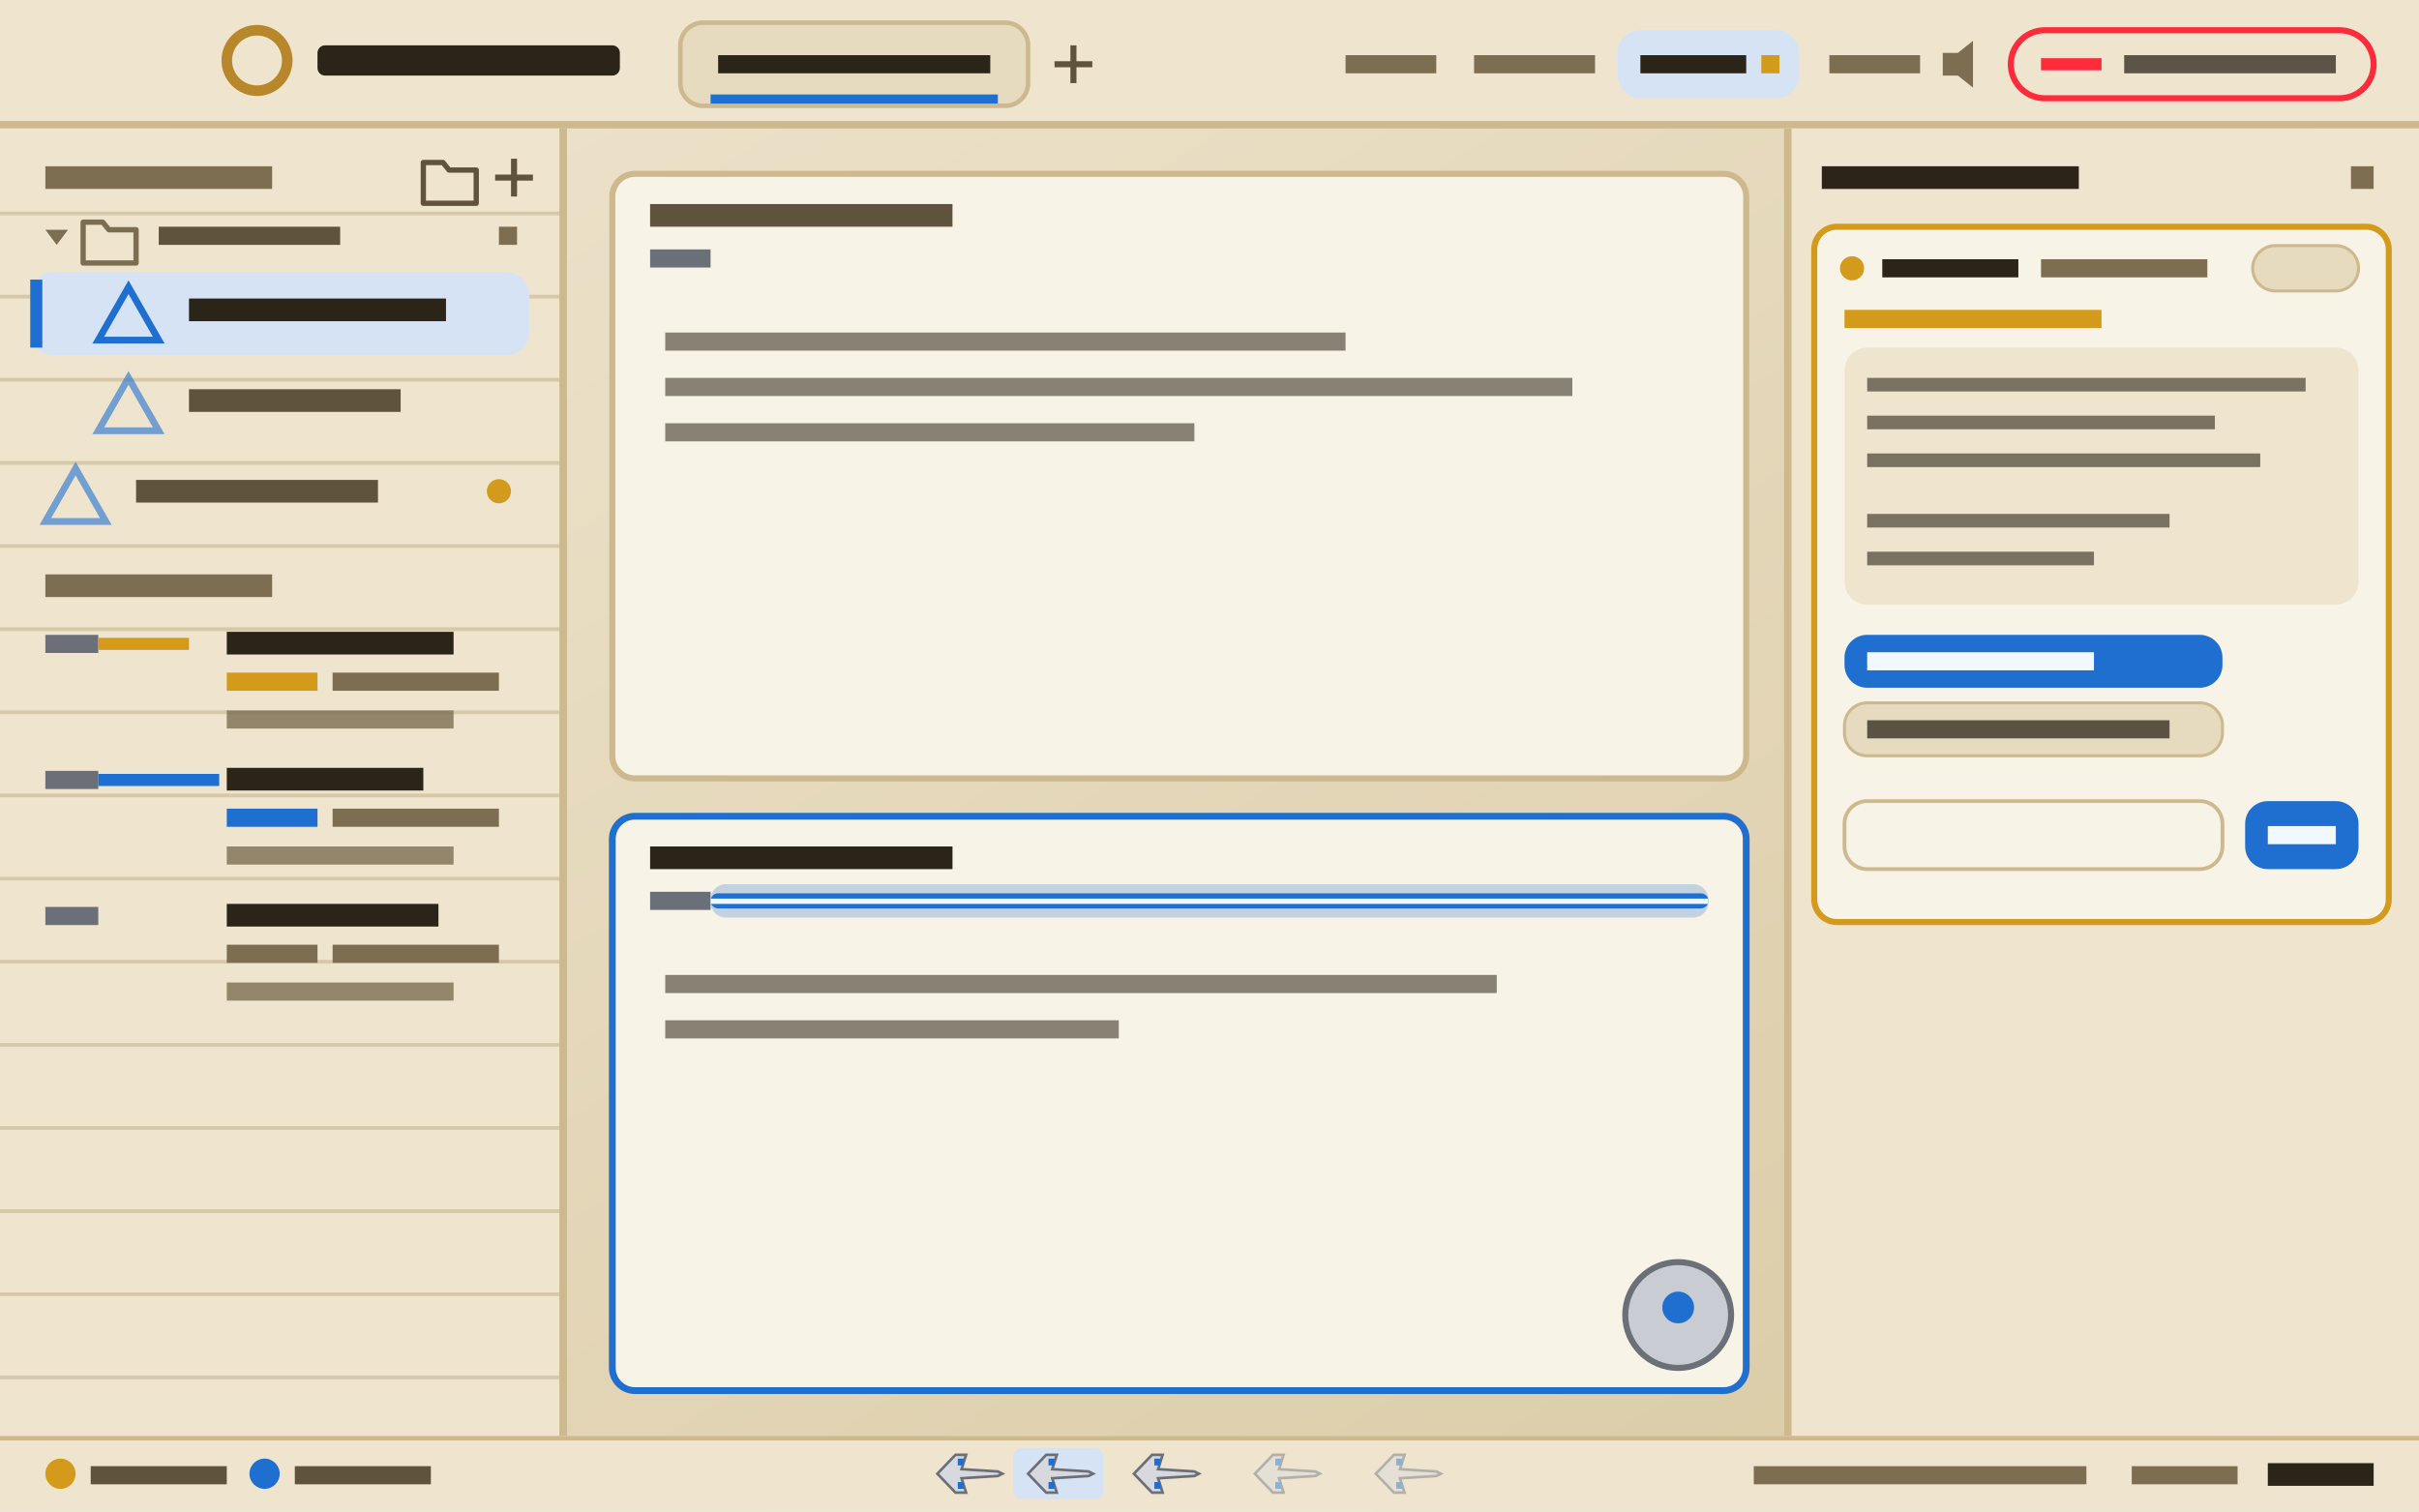
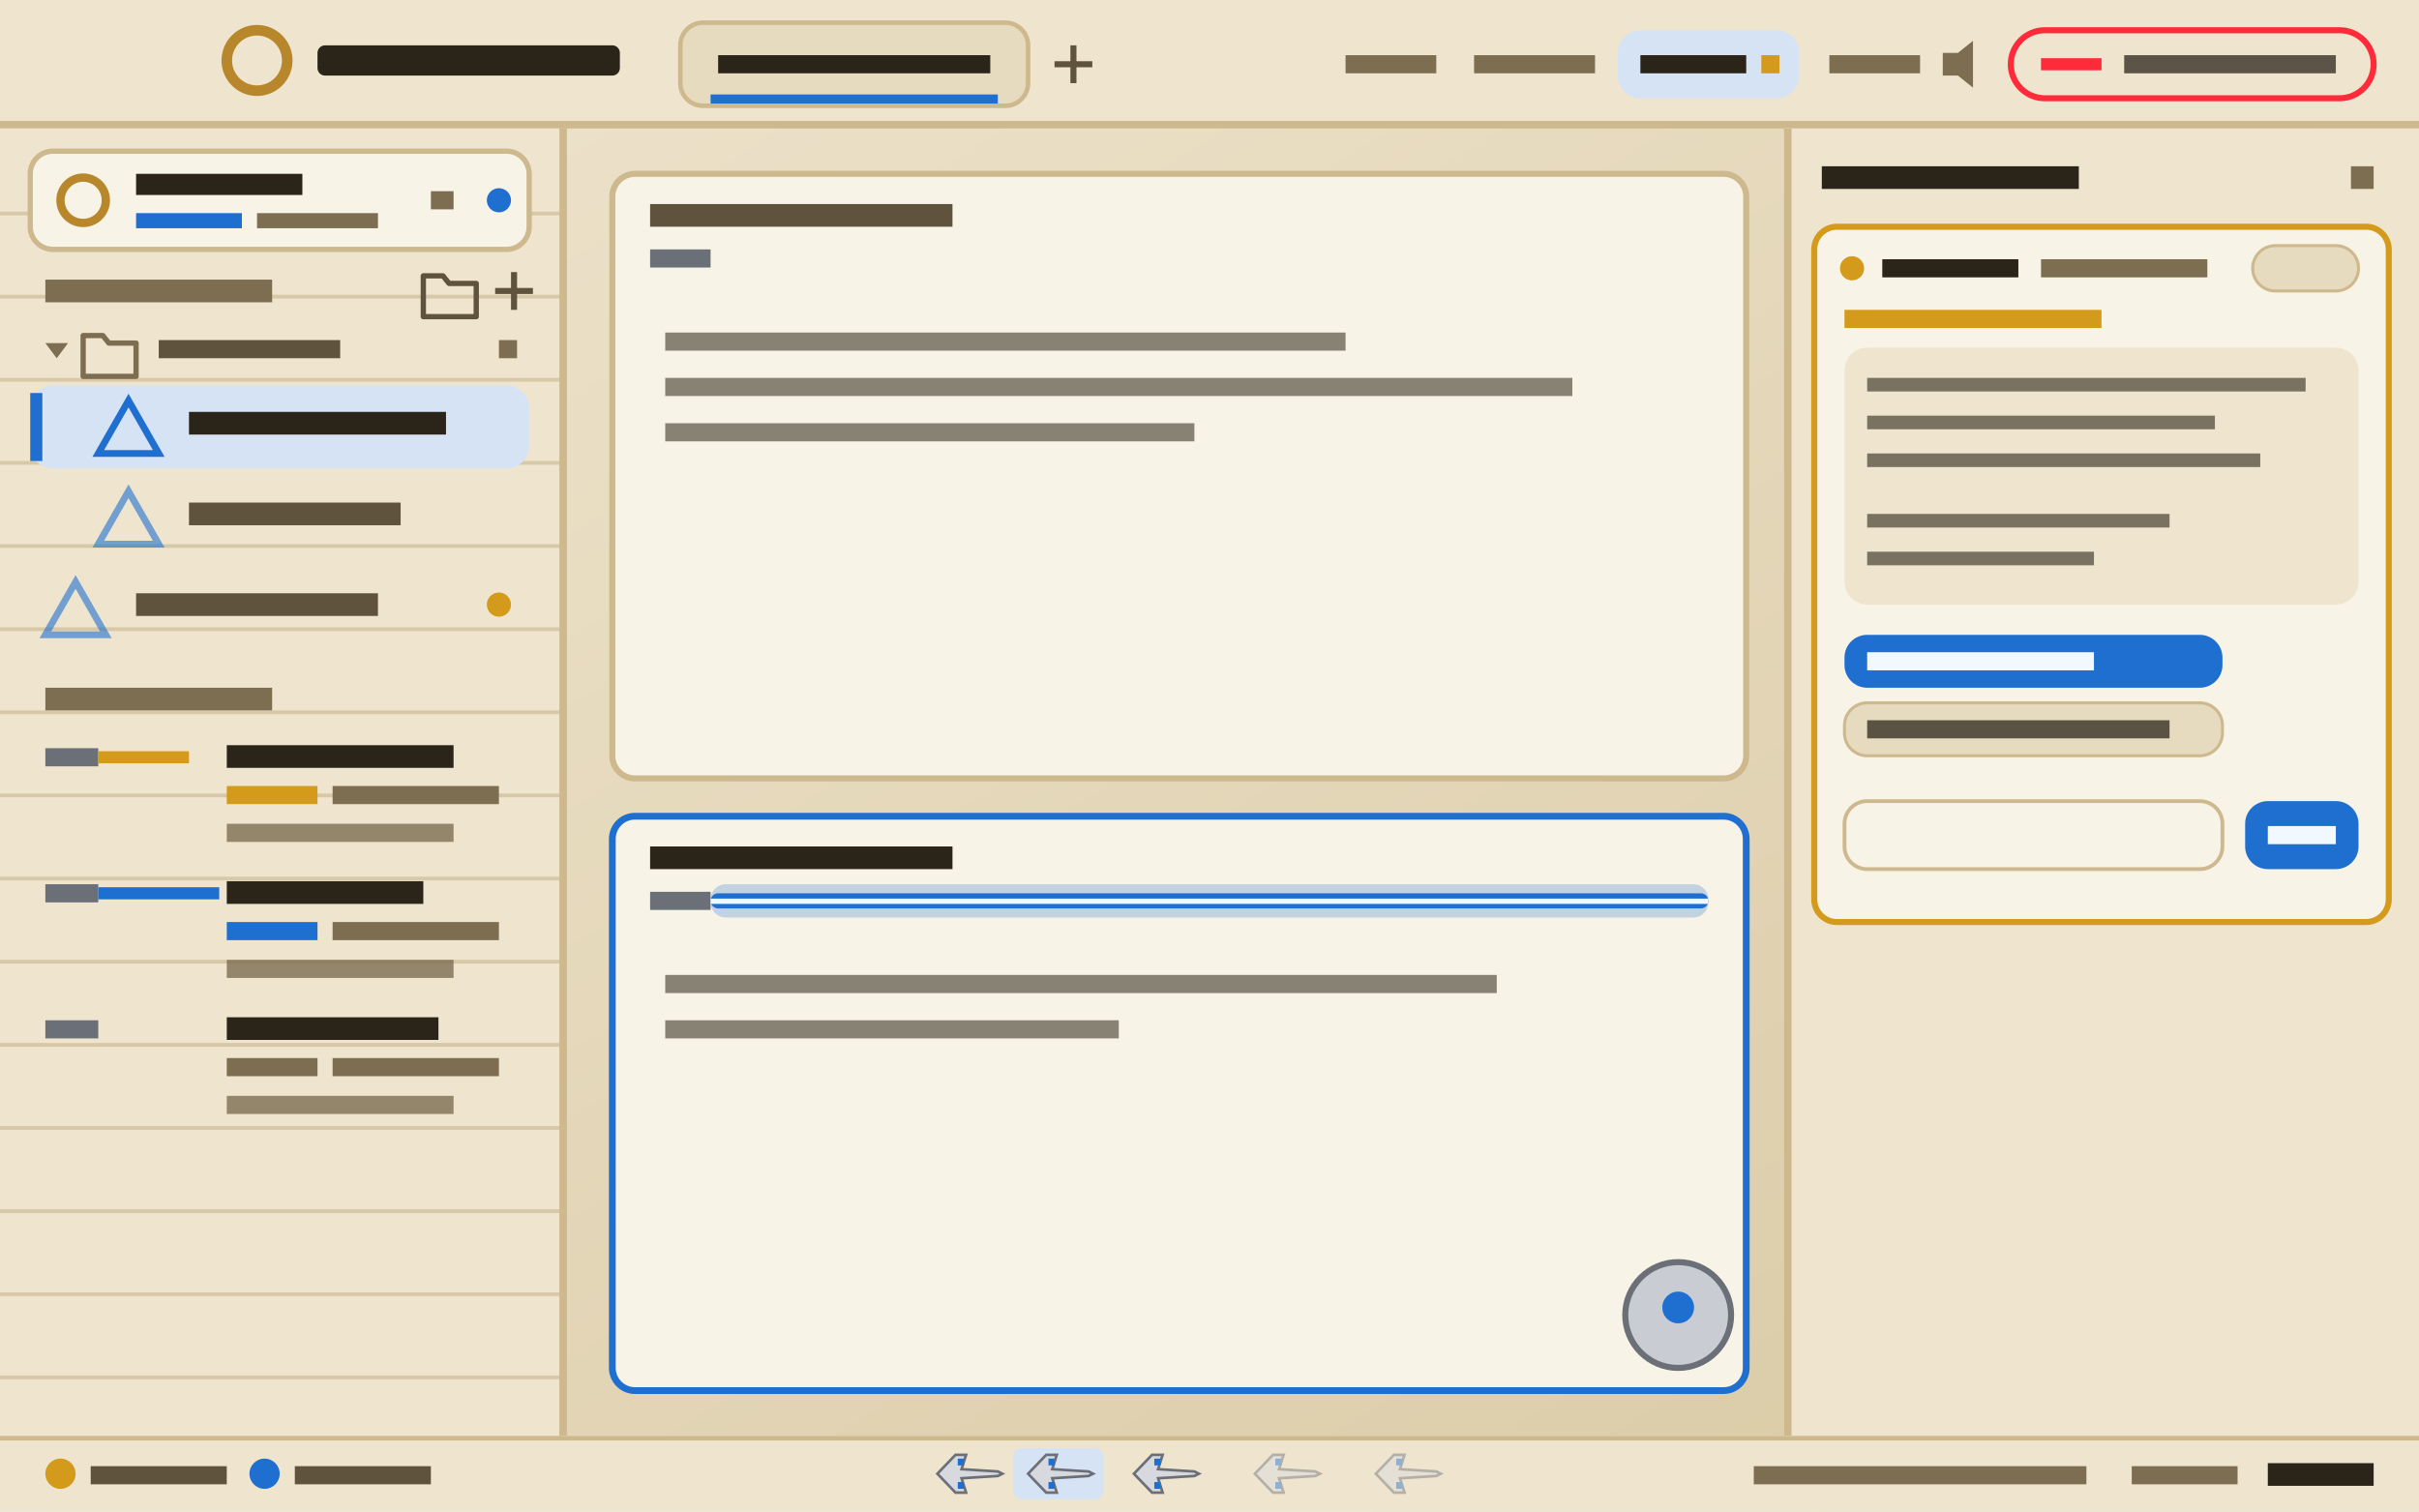
<svg xmlns="http://www.w3.org/2000/svg" viewBox="0 0 320 200">
  <defs>
    <linearGradient id="g" x1="0" y1="0" x2="1" y2="1">
      <stop offset="0" stop-color="#efe5cf" />
      <stop offset="1" stop-color="#d9c9a3" />
    </linearGradient>
  </defs>
  <rect width="320" height="200" fill="url(#g)" />
  <rect width="320" height="16" fill="#efe5cf" />
  <rect y="16" width="320" height="1" fill="#cdb98d" />
  <circle cx="34" cy="8" r="4" fill="none" stroke="#b8862b" stroke-width="1.4" />
  <rect x="42" y="6" width="40" height="4" rx="1" fill="#2b2418" />
  <rect x="90" y="3" width="46" height="11" rx="3" fill="#e7dbbf" stroke="#cdb98d" stroke-width=".6" />
  <rect x="95" y="7.3" width="36" height="2.4" fill="#2b2418" />
  <rect x="94" y="12.5" width="38" height="1.2" fill="#1f6fd1" />
  <path d="M142 6 V11 M139.5 8.5 H144.5" stroke="#5f533d" stroke-width=".8" />
  <rect x="178" y="7.3" width="12" height="2.4" fill="#7d6e52" />
  <rect x="195" y="7.3" width="16" height="2.4" fill="#7d6e52" />
  <rect x="214" y="4" width="24" height="9" rx="3" fill="#d6e3f4" />
  <rect x="217" y="7.3" width="14" height="2.4" fill="#2b2418" />
  <rect x="233" y="7.3" width="2.4" height="2.4" fill="#d39a1c" />
  <rect x="242" y="7.3" width="12" height="2.4" fill="#7d6e52" />
  <path d="M257 7 H259 L261 5.4 V11.6 L259 10 H257 Z" fill="#7d6e52" />
  <rect x="266" y="4" width="48" height="9" rx="4.5" fill="none" stroke="#ff2a3a" stroke-width=".8" />
  <rect x="270" y="7.7" width="8" height="1.6" fill="#ff2a3a" />
  <rect x="281" y="7.3" width="28" height="2.4" fill="#2b2418" opacity=".75" />
  <rect y="17" width="74" height="173" fill="#efe5cf" />
  <rect x="74" y="17" width="1" height="173" fill="#cdb98d" />
  <rect x="0" y="28" width="74" height=".5" fill="#b39d6e" opacity=".4" />
  <rect x="0" y="39" width="74" height=".5" fill="#b39d6e" opacity=".4" />
  <rect x="0" y="50" width="74" height=".5" fill="#b39d6e" opacity=".4" />
  <rect x="0" y="61" width="74" height=".5" fill="#b39d6e" opacity=".4" />
  <rect x="0" y="72" width="74" height=".5" fill="#b39d6e" opacity=".4" />
  <rect x="0" y="83" width="74" height=".5" fill="#b39d6e" opacity=".4" />
  <rect x="0" y="94" width="74" height=".5" fill="#b39d6e" opacity=".4" />
  <rect x="0" y="105" width="74" height=".5" fill="#b39d6e" opacity=".4" />
  <rect x="0" y="116" width="74" height=".5" fill="#b39d6e" opacity=".4" />
  <rect x="0" y="127" width="74" height=".5" fill="#b39d6e" opacity=".4" />
  <rect x="0" y="138" width="74" height=".5" fill="#b39d6e" opacity=".4" />
  <rect x="0" y="149" width="74" height=".5" fill="#b39d6e" opacity=".4" />
  <rect x="0" y="160" width="74" height=".5" fill="#b39d6e" opacity=".4" />
  <rect x="0" y="171" width="74" height=".5" fill="#b39d6e" opacity=".4" />
  <rect x="0" y="182" width="74" height=".5" fill="#b39d6e" opacity=".4" />
-   <rect x="6" y="22" width="30" height="3" fill="#7d6e52" />
-   <path d="M56 21.5 H58.6 L59.4 22.5 H63 V26.9 H56 Z" fill="none" stroke="#5f533d" stroke-width=".7" stroke-linejoin="round" />
-   <path d="M68 21 V26 M65.5 23.5 H70.5" stroke="#5f533d" stroke-width=".8" />
-   <path d="M6 30.4 L9 30.4 L7.5 32.4 Z" fill="#7d6e52" />
-   <path d="M11 29.4 H13.6 L14.4 30.4 H18 V34.8 H11 Z" fill="none" stroke="#7d6e52" stroke-width=".7" stroke-linejoin="round" />
-   <rect x="21" y="30" width="24" height="2.4" fill="#5f533d" />
-   <rect x="66" y="30" width="2.4" height="2.4" fill="#7d6e52" />
-   <rect x="4" y="36" width="66" height="11" rx="3" fill="#d6e3f4" />
-   <rect x="4" y="37" width="1.6" height="9" fill="#1f6fd1" />
-   <path d="M17 38 L21 45 L13 45 Z" fill="none" stroke="#1f6fd1" stroke-width=".9" />
-   <rect x="25" y="39.5" width="34" height="3" fill="#2b2418" />
-   <path d="M17 50 L21 57 L13 57 Z" fill="none" stroke="#1f6fd1" stroke-width=".9" opacity="0.6" />
-   <rect x="25" y="51.5" width="28" height="3" fill="#5f533d" />
-   <path d="M10 62 L14 69 L6 69 Z" fill="none" stroke="#1f6fd1" stroke-width=".9" opacity="0.6" />
-   <rect x="18" y="63.5" width="32" height="3" fill="#5f533d" />
-   <circle cx="66" cy="65" r="1.6" fill="#d39a1c" />
-   <rect x="6" y="76" width="30" height="3" fill="#7d6e52" />
-   <g>
-     <rect x="6" y="84" width="7" height="2.4" fill="#6b6f78" />
-     <rect x="13" y="84.4" width="12" height="1.6" fill="#d39a1c" />
-     <rect x="30" y="83.6" width="30" height="3" fill="#2b2418" />
-     <rect x="30" y="89" width="12" height="2.4" fill="#d39a1c" />
-     <rect x="44" y="89" width="22" height="2.4" fill="#7d6e52" />
-     <rect x="30" y="94" width="30" height="2.4" fill="#7d6e52" opacity=".8" />
-   </g>
-   <g>
-     <rect x="6" y="102" width="7" height="2.4" fill="#6b6f78" />
-     <rect x="13" y="102.4" width="16" height="1.6" fill="#1f6fd1" />
-     <rect x="30" y="101.6" width="26" height="3" fill="#2b2418" />
-     <rect x="30" y="107" width="12" height="2.4" fill="#1f6fd1" />
-     <rect x="44" y="107" width="22" height="2.4" fill="#7d6e52" />
-     <rect x="30" y="112" width="30" height="2.4" fill="#7d6e52" opacity=".8" />
-   </g>
-   <g>
-     <rect x="6" y="120" width="7" height="2.4" fill="#6b6f78" />
-     <rect x="30" y="119.6" width="28" height="3" fill="#2b2418" />
-     <rect x="30" y="125" width="12" height="2.4" fill="#7d6e52" />
-     <rect x="44" y="125" width="22" height="2.4" fill="#7d6e52" />
-     <rect x="30" y="130" width="30" height="2.4" fill="#7d6e52" opacity=".8" />
+   <rect x="4" y="20" width="66" height="13" rx="3" fill="#f8f3e7" stroke="#cdb98d" stroke-width=".7" />
+   <circle cx="11" cy="26.5" r="3" fill="none" stroke="#b8862b" stroke-width="1.1" />
+   <rect x="18" y="23" width="22" height="2.8" fill="#2b2418" />
+   <rect x="18" y="28.2" width="14" height="2" fill="#1f6fd1" />
+   <rect x="34" y="28.2" width="16" height="2" fill="#7d6e52" />
+   <rect x="57" y="25.3" width="3" height="2.4" fill="#7d6e52" />
+   <circle cx="66" cy="26.5" r="1.6" fill="#1f6fd1" />
+   <g transform="translate(0,15)">
+     <rect x="6" y="22" width="30" height="3" fill="#7d6e52" />
+     <path d="M56 21.5 H58.6 L59.4 22.5 H63 V26.9 H56 Z" fill="none" stroke="#5f533d" stroke-width=".7" stroke-linejoin="round" />
+     <path d="M68 21 V26 M65.5 23.5 H70.5" stroke="#5f533d" stroke-width=".8" />
+     <path d="M6 30.4 L9 30.4 L7.5 32.4 Z" fill="#7d6e52" />
+     <path d="M11 29.4 H13.6 L14.4 30.4 H18 V34.8 H11 Z" fill="none" stroke="#7d6e52" stroke-width=".7" stroke-linejoin="round" />
+     <rect x="21" y="30" width="24" height="2.4" fill="#5f533d" />
+     <rect x="66" y="30" width="2.4" height="2.4" fill="#7d6e52" />
+     <rect x="4" y="36" width="66" height="11" rx="3" fill="#d6e3f4" />
+     <rect x="4" y="37" width="1.6" height="9" fill="#1f6fd1" />
+     <path d="M17 38 L21 45 L13 45 Z" fill="none" stroke="#1f6fd1" stroke-width=".9" />
+     <rect x="25" y="39.5" width="34" height="3" fill="#2b2418" />
+     <path d="M17 50 L21 57 L13 57 Z" fill="none" stroke="#1f6fd1" stroke-width=".9" opacity="0.6" />
+     <rect x="25" y="51.5" width="28" height="3" fill="#5f533d" />
+     <path d="M10 62 L14 69 L6 69 Z" fill="none" stroke="#1f6fd1" stroke-width=".9" opacity="0.6" />
+     <rect x="18" y="63.5" width="32" height="3" fill="#5f533d" />
+     <circle cx="66" cy="65" r="1.6" fill="#d39a1c" />
+     <rect x="6" y="76" width="30" height="3" fill="#7d6e52" />
+     <g>
+       <rect x="6" y="84" width="7" height="2.4" fill="#6b6f78" />
+       <rect x="13" y="84.4" width="12" height="1.6" fill="#d39a1c" />
+       <rect x="30" y="83.6" width="30" height="3" fill="#2b2418" />
+       <rect x="30" y="89" width="12" height="2.4" fill="#d39a1c" />
+       <rect x="44" y="89" width="22" height="2.4" fill="#7d6e52" />
+       <rect x="30" y="94" width="30" height="2.4" fill="#7d6e52" opacity=".8" />
+     </g>
+     <g>
+       <rect x="6" y="102" width="7" height="2.4" fill="#6b6f78" />
+       <rect x="13" y="102.4" width="16" height="1.6" fill="#1f6fd1" />
+       <rect x="30" y="101.6" width="26" height="3" fill="#2b2418" />
+       <rect x="30" y="107" width="12" height="2.4" fill="#1f6fd1" />
+       <rect x="44" y="107" width="22" height="2.4" fill="#7d6e52" />
+       <rect x="30" y="112" width="30" height="2.4" fill="#7d6e52" opacity=".8" />
+     </g>
+     <g>
+       <rect x="6" y="120" width="7" height="2.4" fill="#6b6f78" />
+       <rect x="30" y="119.6" width="28" height="3" fill="#2b2418" />
+       <rect x="30" y="125" width="12" height="2.4" fill="#7d6e52" />
+       <rect x="44" y="125" width="22" height="2.4" fill="#7d6e52" />
+       <rect x="30" y="130" width="30" height="2.4" fill="#7d6e52" opacity=".8" />
+     </g>
  </g>
  <rect x="81" y="23" width="150" height="80" rx="3" fill="#f8f3e7" stroke="#cdb98d" stroke-width=".8" />
  <rect x="86" y="27" width="40" height="3" fill="#5f533d" />
  <rect x="86" y="33" width="8" height="2.4" fill="#6b6f78" />
  <g fill="#2b2418" opacity=".55">
    <rect x="88" y="44" width="90" height="2.4" />
    <rect x="88" y="50" width="120" height="2.4" />
    <rect x="88" y="56" width="70" height="2.4" />
  </g>
  <rect x="81" y="108" width="150" height="76" rx="3" fill="#f8f3e7" stroke="#1f6fd1" stroke-width=".9" />
  <rect x="86" y="112" width="40" height="3" fill="#2b2418" />
  <rect x="86" y="118" width="8" height="2.4" fill="#6b6f78" />
  <rect x="94" y="117" width="132" height="4.4" rx="2" fill="#1f6fd1" opacity=".25" />
  <rect x="94" y="118.2" width="132" height="2" rx="1" fill="#1f6fd1" />
  <rect x="94" y="118.9" width="132" height="0.7" fill="#f2f8ff" />
  <g fill="#2b2418" opacity=".55">
    <rect x="88" y="129" width="110" height="2.4" />
    <rect x="88" y="135" width="60" height="2.4" />
  </g>
  <rect x="236" y="17" width="84" height="173" fill="#efe5cf" />
  <rect x="236" y="17" width="1" height="173" fill="#cdb98d" />
  <rect x="241" y="22" width="34" height="3" fill="#2b2418" />
  <rect x="311" y="22" width="3" height="3" fill="#7d6e52" />
  <rect x="240" y="30" width="76" height="92" rx="3" fill="#f8f3e7" stroke="#d39a1c" stroke-width=".8" />
  <circle cx="245" cy="35.5" r="1.6" fill="#d39a1c" />
  <rect x="249" y="34.3" width="18" height="2.4" fill="#2b2418" />
  <rect x="270" y="34.3" width="22" height="2.4" fill="#7d6e52" />
  <rect x="298" y="32.5" width="14" height="6" rx="3" fill="#e7dbbf" stroke="#cdb98d" stroke-width=".4" />
  <rect x="244" y="41" width="34" height="2.4" fill="#d39a1c" />
  <rect x="244" y="46" width="68" height="34" rx="3" fill="#efe5cf" />
  <g fill="#2b2418" opacity=".6">
    <rect x="247" y="50" width="58" height="1.8" />
    <rect x="247" y="55" width="46" height="1.8" />
    <rect x="247" y="60" width="52" height="1.8" />
    <rect x="247" y="68" width="40" height="1.8" />
    <rect x="247" y="73" width="30" height="1.8" />
  </g>
  <rect x="244" y="84" width="50" height="7" rx="3" fill="#1f6fd1" />
  <rect x="247" y="86.3" width="30" height="2.4" fill="#f2f8ff" />
  <rect x="244" y="93" width="50" height="7" rx="3" fill="#e7dbbf" stroke="#cdb98d" stroke-width=".4" />
  <rect x="247" y="95.3" width="40" height="2.4" fill="#2b2418" opacity=".75" />
  <rect x="244" y="106" width="50" height="9" rx="3" fill="#f8f3e7" stroke="#cdb98d" stroke-width=".5" />
  <rect x="297" y="106" width="15" height="9" rx="3" fill="#1f6fd1" />
  <rect x="300" y="109.3" width="9" height="2.4" fill="#f2f8ff" />
  <circle cx="222" cy="174" r="7" fill="#c9ccd3" stroke="#6b6f78" stroke-width=".8" />
  <circle cx="222" cy="173" r="2.1" fill="#1f6fd1" />
  <rect y="190" width="320" height="10" fill="#efe5cf" />
  <rect y="190" width="320" height=".6" fill="#cdb98d" />
  <circle cx="8" cy="195" r="2" fill="#d39a1c" />
  <rect x="12" y="194" width="18" height="2.4" fill="#5f533d" />
  <circle cx="35" cy="195" r="2" fill="#1f6fd1" />
  <rect x="39" y="194" width="18" height="2.4" fill="#5f533d" />
  <rect x="134" y="191.6" width="12" height="6.8" rx="1.2" fill="#d6e3f4" />
  <g>
    <path d="M124 195.0 L126.4 192.5 L127.8 192.5 L127.2 194.4 L132 194.7 L132.6 195.0 L132 195.3 L127.2 195.6 L127.8 197.5 L126.4 197.5 Z" fill="#d7d9de" stroke="#6b6f78" stroke-width=".35" />
    <rect x="126.7" y="193.0" width=".8" height=".9" fill="#1f6fd1" />
    <rect x="126.7" y="196.1" width=".8" height=".9" fill="#1f6fd1" />
  </g>
  <g>
    <path d="M150 195.0 L152.4 192.5 L153.8 192.5 L153.2 194.4 L158 194.7 L158.6 195.0 L158 195.3 L153.2 195.6 L153.8 197.5 L152.4 197.5 Z" fill="#d7d9de" stroke="#6b6f78" stroke-width=".35" />
    <rect x="152.7" y="193.0" width=".8" height=".9" fill="#1f6fd1" />
    <rect x="152.7" y="196.1" width=".8" height=".9" fill="#1f6fd1" />
  </g>
  <g opacity="0.45">
    <path d="M166 195.0 L168.4 192.5 L169.8 192.5 L169.2 194.4 L174 194.7 L174.6 195.0 L174 195.3 L169.2 195.6 L169.8 197.5 L168.4 197.5 Z" fill="#d7d9de" stroke="#6b6f78" stroke-width=".35" />
    <rect x="168.7" y="193.0" width=".8" height=".9" fill="#1f6fd1" />
    <rect x="168.7" y="196.1" width=".8" height=".9" fill="#1f6fd1" />
  </g>
  <g opacity="0.45">
    <path d="M182 195.0 L184.4 192.5 L185.8 192.5 L185.2 194.4 L190 194.7 L190.6 195.0 L190 195.3 L185.2 195.6 L185.8 197.5 L184.4 197.5 Z" fill="#d7d9de" stroke="#6b6f78" stroke-width=".35" />
    <rect x="184.7" y="193.0" width=".8" height=".9" fill="#1f6fd1" />
    <rect x="184.7" y="196.1" width=".8" height=".9" fill="#1f6fd1" />
  </g>
  <g>
    <path d="M136 195.0 L138.4 192.5 L139.8 192.5 L139.2 194.4 L144 194.7 L144.6 195.0 L144 195.3 L139.2 195.6 L139.8 197.5 L138.4 197.5 Z" fill="#d7d9de" stroke="#6b6f78" stroke-width=".35" />
    <rect x="138.7" y="193.0" width=".8" height=".9" fill="#1f6fd1" />
    <rect x="138.7" y="196.1" width=".8" height=".9" fill="#1f6fd1" />
  </g>
  <rect x="232" y="194" width="44" height="2.4" fill="#7d6e52" />
  <rect x="282" y="194" width="14" height="2.4" fill="#7d6e52" />
  <rect x="300" y="193.6" width="14" height="3" fill="#2b2418" />
</svg>
